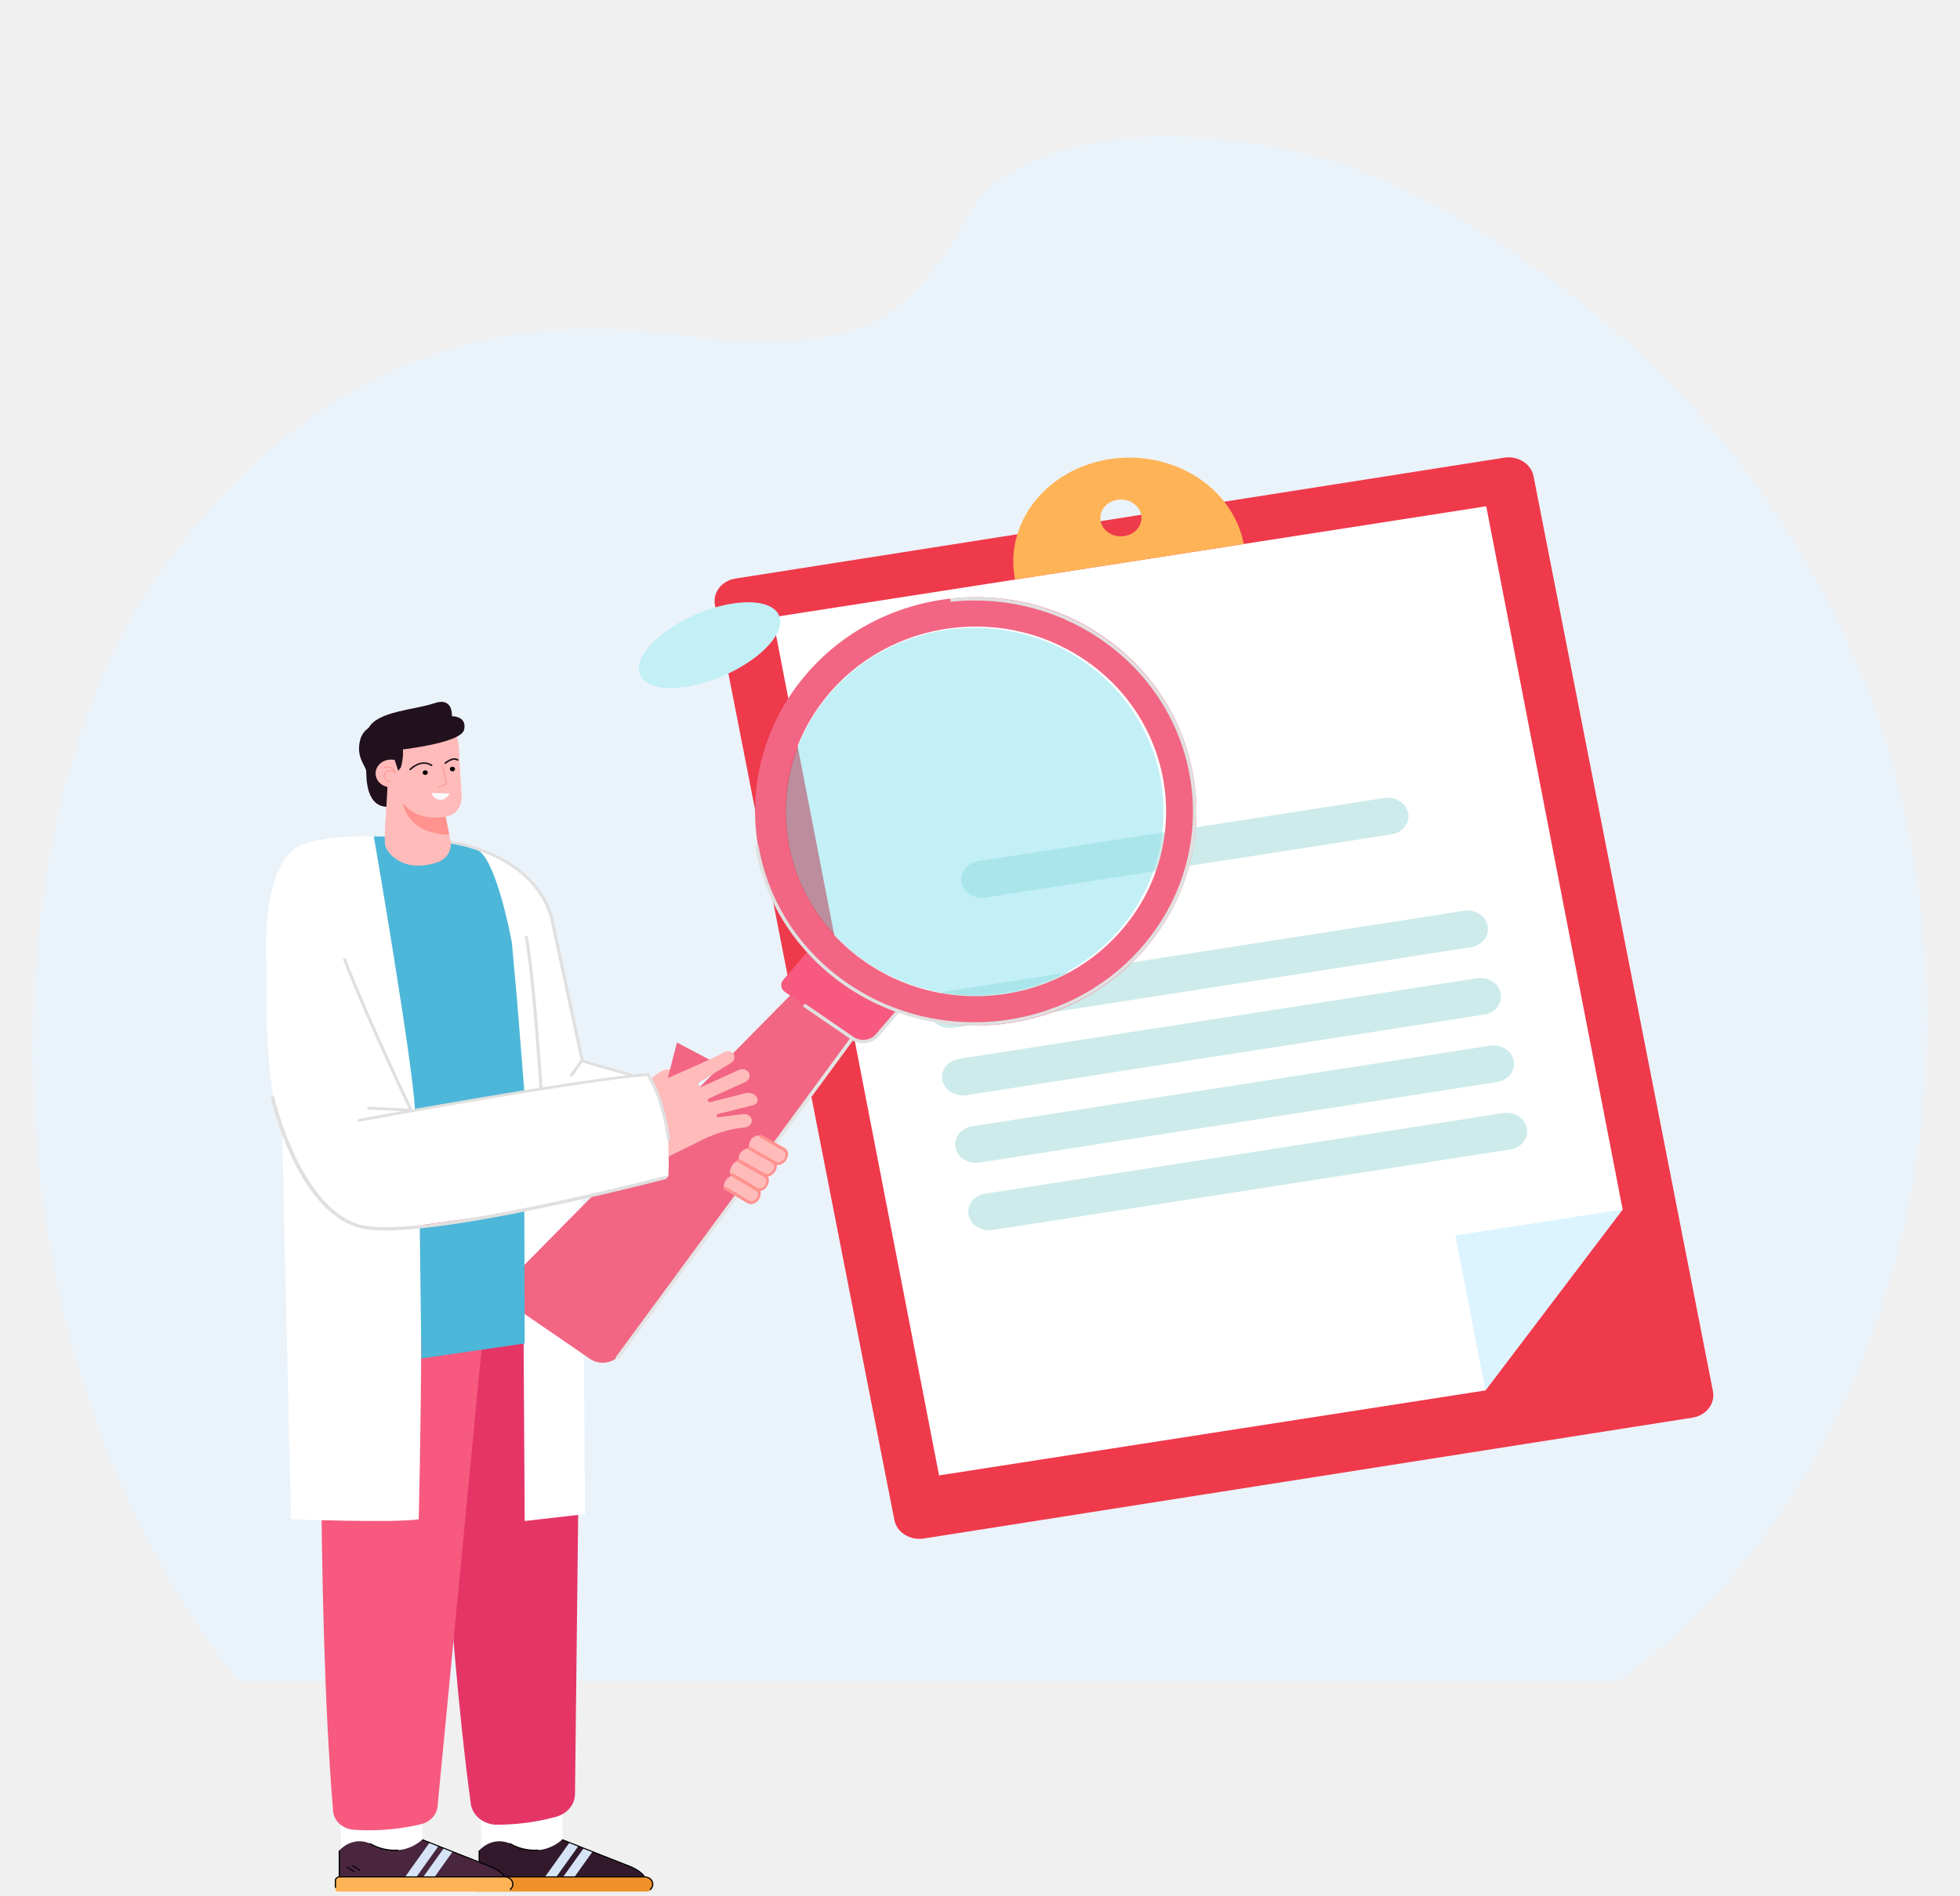
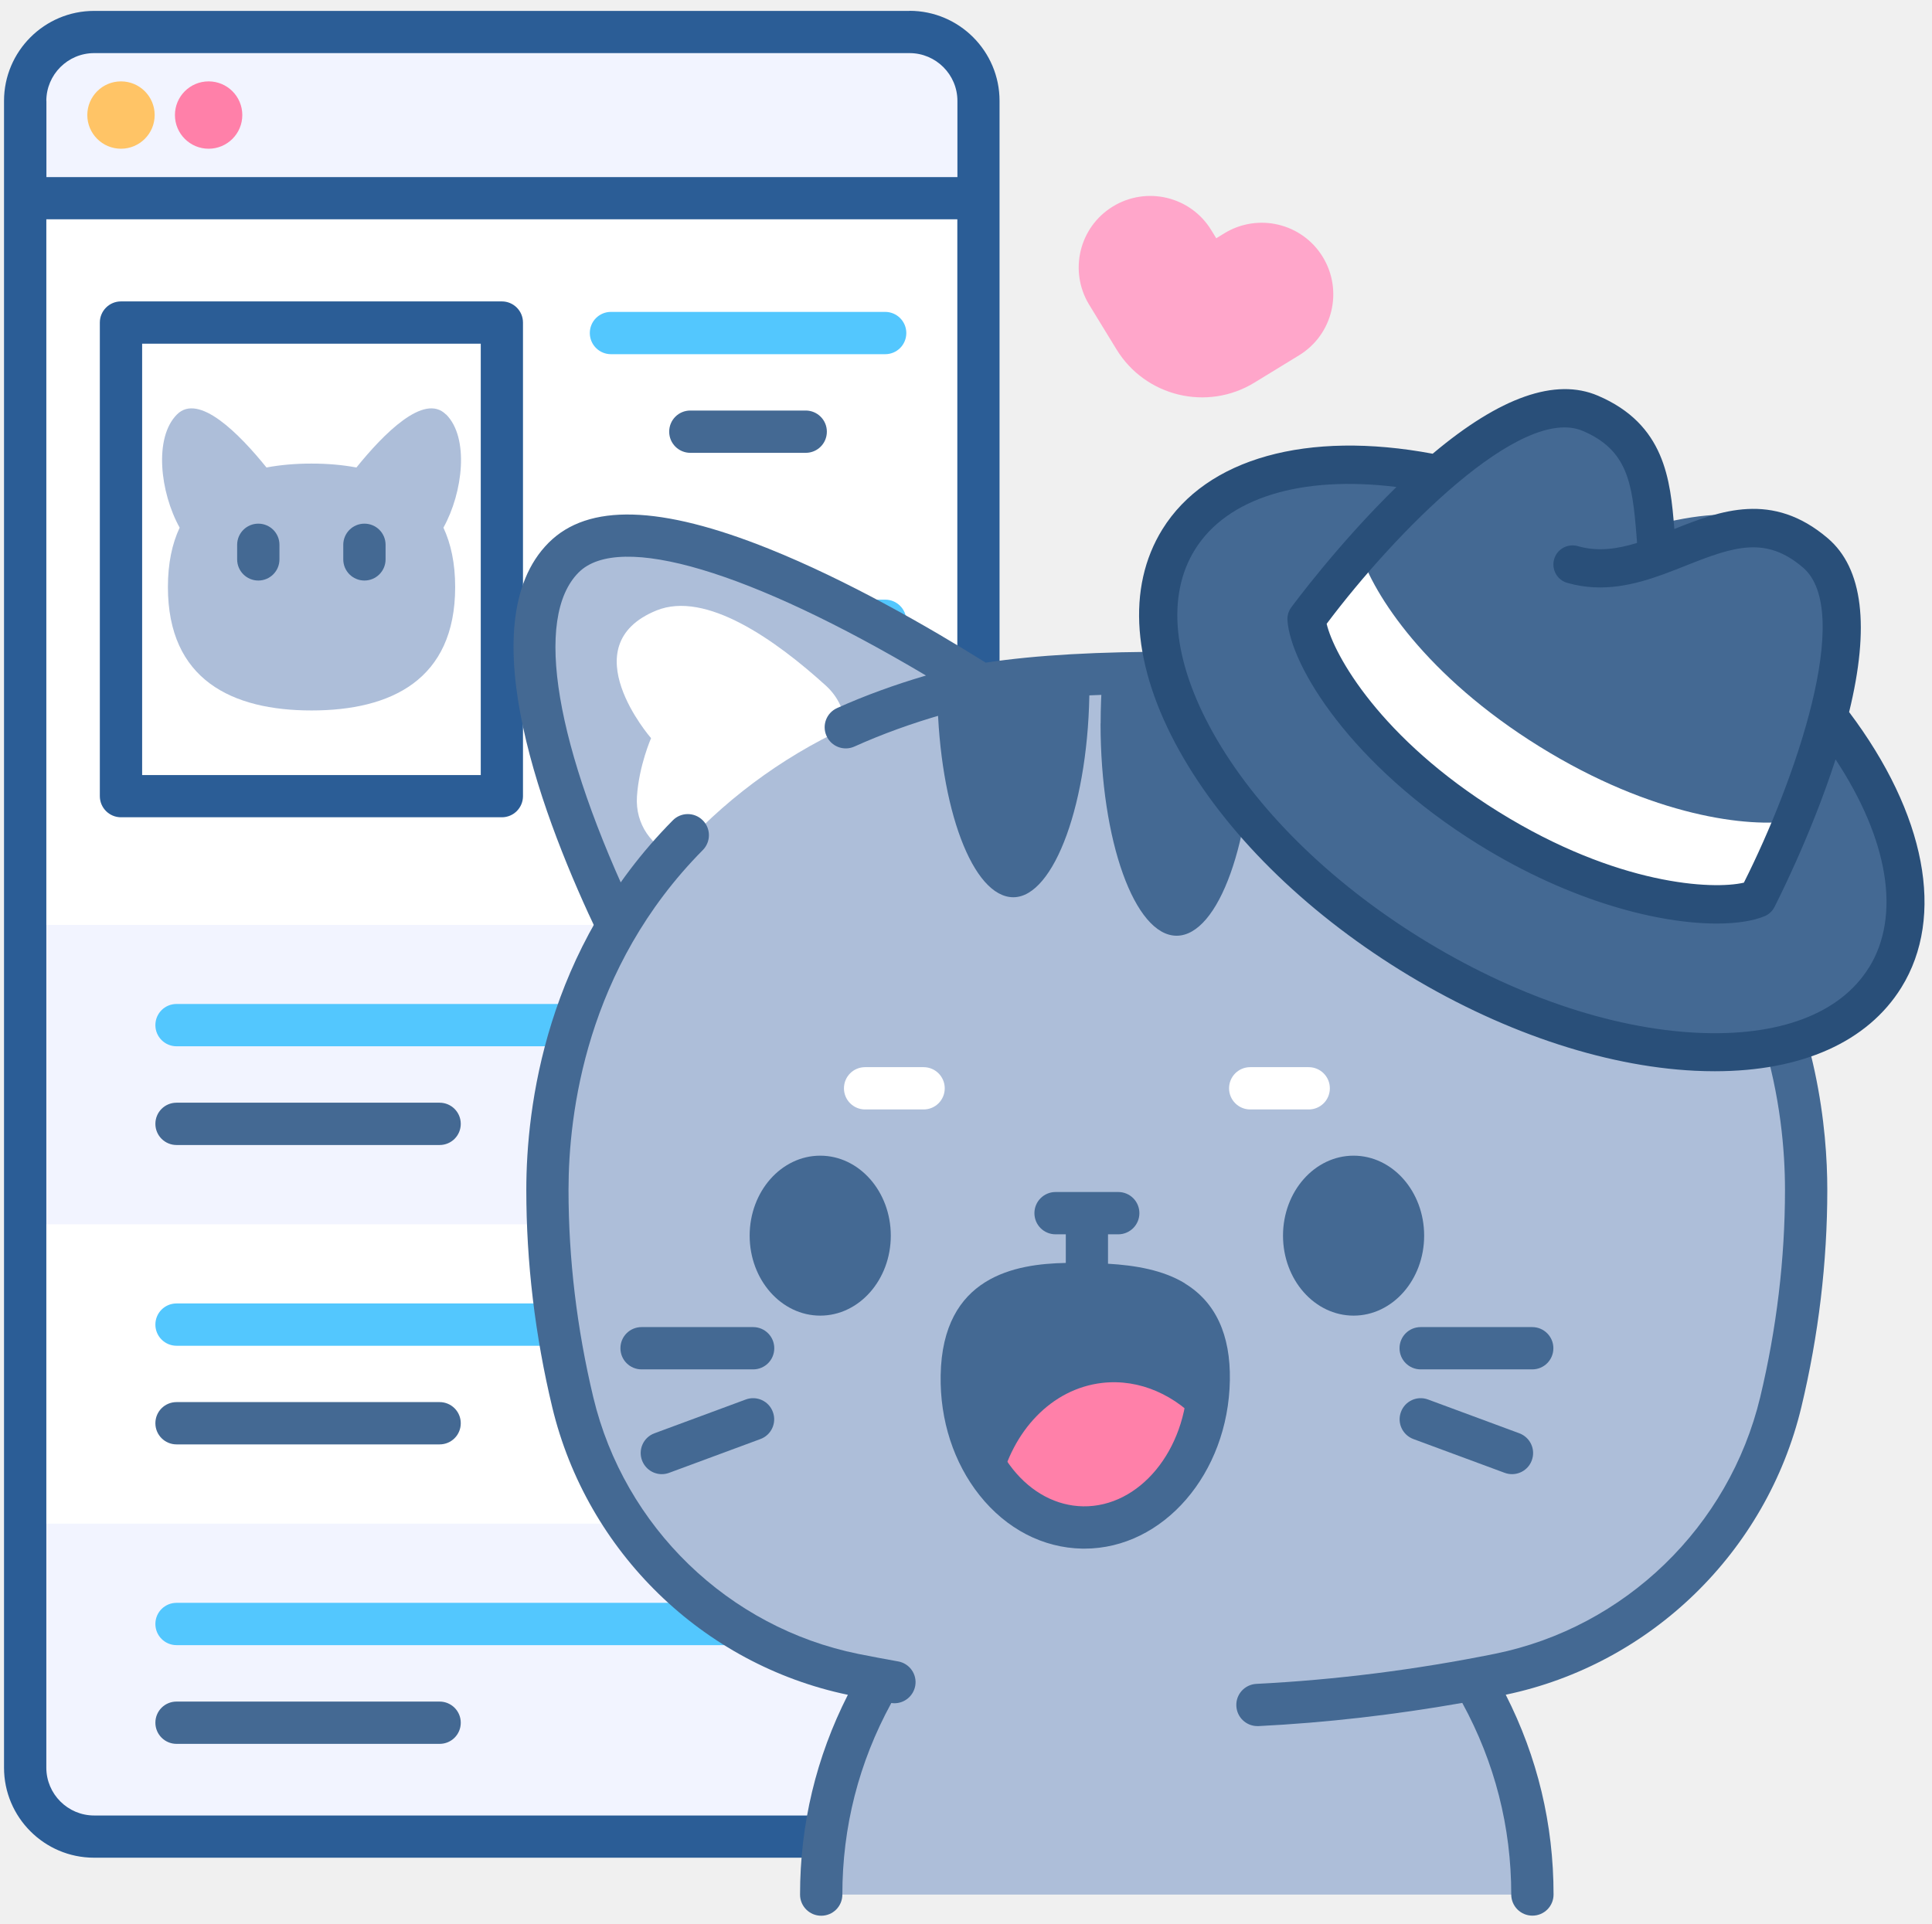
- <svg xmlns="http://www.w3.org/2000/svg" width="302" height="292" viewBox="0 0 302 292" fill="none">
-   <path d="M249.345 259C277.638 239.044 298.612 198.83 296.903 151.626C293.956 70.253 227.772 30.955 203.86 24.384C179.946 17.813 155.854 20.813 148.987 33.367C139.375 50.936 131.666 53.212 111.449 52.302C100.519 51.811 58.649 39.613 24.095 88.944C-1.879 126.025 -4.691 207.06 36.688 258.999H249.347L249.345 259Z" fill="#EBF3FA" />
-   <path d="M113.323 89.131L231.772 70.51C233.894 70.175 235.918 71.455 236.293 73.367L263.936 214.335C264.311 216.247 262.894 218.067 260.773 218.401L142.325 237.022C140.202 237.355 138.178 236.077 137.803 234.164L110.16 93.197C109.785 91.284 111.202 89.465 113.323 89.131Z" fill="#EF3A4C" />
-   <path d="M144.692 227.298L119.043 95.098L229.001 77.995L250.018 186.32L228.871 214.205L144.692 227.298Z" fill="white" />
-   <path d="M214.389 128.543L151.839 138.271C150.112 138.54 148.467 137.504 148.167 135.956C147.867 134.409 149.024 132.936 150.753 132.668L213.302 122.94C215.03 122.671 216.674 123.707 216.974 125.255C217.274 126.802 216.118 128.274 214.389 128.543Z" fill="#CDEBEA" />
-   <path d="M226.632 145.925L146.86 158.334C145.133 158.602 143.488 157.566 143.188 156.018C142.888 154.472 144.045 152.999 145.774 152.73L225.546 140.322C227.274 140.054 228.918 141.089 229.218 142.637C229.518 144.184 228.361 145.657 226.632 145.925Z" fill="#CDEBEA" />
-   <path d="M228.647 156.313L148.875 168.721C147.148 168.989 145.503 167.954 145.203 166.405C144.903 164.859 146.06 163.386 147.789 163.117L227.561 150.709C229.288 150.441 230.933 151.477 231.233 153.025C231.533 154.571 230.376 156.044 228.647 156.313Z" fill="#CDEBEA" />
-   <path d="M230.662 166.7L150.89 179.108C149.163 179.377 147.518 178.341 147.218 176.793C146.918 175.246 148.075 173.773 149.804 173.505L229.576 161.097C231.304 160.828 232.948 161.864 233.248 163.412C233.548 164.959 232.391 166.432 230.662 166.7Z" fill="#CDEBEA" />
-   <path d="M232.678 177.089L152.906 189.497C151.178 189.765 149.533 188.73 149.233 187.182C148.933 185.635 150.09 184.162 151.819 183.894L231.591 171.485C233.319 171.217 234.964 172.253 235.264 173.801C235.564 175.348 234.407 176.82 232.678 177.089Z" fill="#CDEBEA" />
-   <path d="M170.955 70.739C161.225 72.252 154.707 80.542 156.398 89.254C156.399 89.265 156.402 89.276 156.404 89.287L191.641 83.805C191.639 83.795 191.637 83.784 191.634 83.773C189.944 75.061 180.685 69.225 170.955 70.739ZM173.253 82.586C171.532 82.855 169.893 81.822 169.593 80.279C169.293 78.738 170.447 77.271 172.17 77.002C173.891 76.734 175.53 77.767 175.83 79.309C176.13 80.85 174.976 82.318 173.253 82.586Z" fill="#FFB357" />
-   <path d="M250.019 186.32L228.871 214.205L224.238 190.33L250.019 186.32Z" fill="#DCF4FF" />
-   <path d="M86.566 276.01L74.058 277.408L74.239 288.012L86.795 287.857L86.566 276.01Z" fill="white" />
-   <path d="M64.947 276.01L52.438 277.408L52.618 288.012L65.176 287.857L64.947 276.01Z" fill="white" />
-   <path d="M76.617 281.115C78.918 281.11 82.117 280.865 85.664 279.895C87.378 279.426 88.568 278.03 88.597 276.426L89.563 191.319C89.566 191.112 89.321 190.562 89.286 190.358L88.905 189.366C88.507 187.046 86.933 186.395 84.484 187.237L69.147 192.512C67.509 193.075 66.452 194.503 66.512 196.071C66.928 207.022 68.737 249.855 72.539 277.879C72.79 279.726 74.539 281.121 76.617 281.115Z" fill="#E53567" />
-   <path d="M54.535 281.893C56.967 282.059 60.668 282.035 64.842 281.043C66.257 280.706 67.289 279.612 67.414 278.305L74.695 202.769L79.178 181.797L49.648 193.863C49.648 193.863 48.605 246.534 51.327 279.023C51.455 280.56 52.819 281.776 54.537 281.893H54.535Z" fill="#F7597F" />
-   <path d="M96.011 287.148L86.613 283.416C82.829 286.716 78.535 283.988 78.535 283.988C75.697 282.842 73.833 285.089 73.833 285.089V289.77H99.461C99.461 288.178 96.011 287.149 96.011 287.149V287.148Z" fill="#33192C" />
-   <path d="M73.927 285.089H73.739V289.064H73.927V285.089Z" fill="black" />
-   <path d="M82.937 284.938C82.916 284.941 80.697 285.219 78.587 283.92L78.48 284.058C79.992 284.99 81.559 285.132 82.38 285.132C82.74 285.132 82.957 285.105 82.963 285.104L82.936 284.936L82.937 284.938Z" fill="black" />
-   <path d="M75.024 287.533L74.919 287.673L76.12 288.396L76.225 288.256L75.024 287.533Z" fill="black" />
-   <path d="M99.611 291.407C100.144 291.407 100.575 291.021 100.575 290.544V290.014C100.575 289.537 100.144 289.152 99.611 289.152H73.622C73.408 289.152 73.235 289.307 73.235 289.498V291.06C73.235 291.252 73.408 291.407 73.622 291.407H99.611Z" fill="#EF9029" />
-   <path d="M99.228 289.188L99.398 289.115C99.377 289.075 98.861 288.129 96.938 287.394C95.048 286.672 86.734 283.371 86.65 283.338L86.573 283.492C86.657 283.525 94.972 286.828 96.865 287.55C98.716 288.257 99.224 289.178 99.228 289.188Z" fill="black" />
-   <path d="M89.881 284.803C88.822 286.284 87.507 288.126 86.793 289.123H88.541C89.3 288.063 90.368 286.567 91.243 285.343C90.776 285.158 90.319 284.977 89.881 284.803Z" fill="#D7E4F7" />
-   <path d="M87.698 283.939C86.608 285.462 84.87 287.896 83.99 289.124H85.738C86.697 287.782 88.137 285.768 89.058 284.479C88.544 284.275 88.08 284.091 87.696 283.939H87.698Z" fill="#D7E4F7" />
-   <path d="M100.189 291.204C100.494 290.973 100.668 290.637 100.668 290.279C100.668 289.611 100.061 289.067 99.314 289.067H73.867C73.466 289.067 73.142 289.359 73.142 289.716V290.841H73.33V289.716C73.33 289.45 73.572 289.235 73.867 289.235H99.314C99.957 289.235 100.48 289.704 100.48 290.279C100.48 290.586 100.33 290.877 100.068 291.075L100.191 291.204H100.189Z" fill="black" />
-   <path d="M74.457 287.148L65.059 283.416C61.276 286.716 56.982 283.988 56.982 283.988C54.144 282.842 52.28 285.089 52.28 285.089V289.77H77.908C77.908 288.178 74.457 287.149 74.457 287.149V287.148Z" fill="#49263E" />
-   <path d="M52.374 285.089H52.185V289.064H52.374V285.089Z" fill="black" />
-   <path d="M61.385 284.938C61.363 284.941 59.144 285.219 57.034 283.92L56.927 284.058C58.439 284.99 60.006 285.132 60.828 285.132C61.187 285.132 61.404 285.105 61.41 285.104L61.383 284.936L61.385 284.938Z" fill="black" />
-   <path d="M53.463 287.553L53.358 287.692L54.559 288.416L54.664 288.276L53.463 287.553Z" fill="black" />
-   <path d="M54.328 287.341L54.222 287.481L55.422 288.206L55.528 288.066L54.328 287.341Z" fill="black" />
-   <path d="M78.058 291.407C78.59 291.407 79.022 291.021 79.022 290.544V290.014C79.022 289.537 78.59 289.152 78.058 289.152H52.069C51.855 289.152 51.682 289.307 51.682 289.498V291.06C51.682 291.252 51.855 291.407 52.069 291.407H78.058Z" fill="#FFB357" />
-   <path d="M77.675 289.188L77.845 289.115C77.824 289.075 77.308 288.129 75.385 287.394C73.495 286.672 65.18 283.371 65.096 283.338L65.02 283.492C65.104 283.525 73.418 286.828 75.311 287.55C77.163 288.257 77.671 289.178 77.675 289.188Z" fill="black" />
-   <path d="M68.328 284.803C67.269 286.284 65.953 288.126 65.24 289.123H66.988C67.746 288.063 68.815 286.567 69.69 285.343C69.223 285.158 68.766 284.977 68.328 284.803Z" fill="#D7E4F7" />
-   <path d="M66.145 283.939C65.055 285.462 63.317 287.896 62.439 289.124H64.186C65.146 287.782 66.586 285.768 67.507 284.479C66.993 284.275 66.529 284.091 66.145 283.939Z" fill="#D7E4F7" />
-   <path d="M78.636 291.204C78.941 290.973 79.115 290.637 79.115 290.279C79.115 289.611 78.508 289.067 77.761 289.067H52.314C51.913 289.067 51.589 289.359 51.589 289.716V290.841H51.777V289.716C51.777 289.45 52.019 289.235 52.314 289.235H77.761C78.404 289.235 78.927 289.704 78.927 290.279C78.927 290.586 78.777 290.877 78.516 291.075L78.638 291.204H78.636Z" fill="black" />
-   <path d="M89.645 165.824L80.447 168.444L80.847 234.323L90.144 233.261L89.645 165.824Z" fill="white" />
-   <path d="M64.518 234.053C64.518 234.053 65.895 179.576 63.577 165.312C61.259 151.049 43.462 173.825 43.462 173.825L44.847 234.053C44.847 234.053 60.921 234.659 64.517 234.053H64.518Z" fill="white" />
-   <path d="M98.929 166.118C98.929 166.118 87.73 162.684 87.225 162.676L92.071 175.143L103.386 177.731L98.929 166.118Z" fill="white" />
-   <path d="M68.521 129.555C68.521 129.555 55.552 129.58 50.619 130.039C42.954 130.751 41.282 141.877 41.282 141.877C40.902 151.8 40.627 166.797 43.464 173.826C43.979 175.103 47.711 182.744 48.38 183.569C54.959 191.679 62.367 189.088 62.367 189.088L81.27 186.491L102.446 181.17C102.446 181.17 101.167 174.625 98.816 170.282L91.059 169.669L85.121 142.012C85.121 142.012 83.901 132.466 69.682 129.767C70.221 130.011 68.519 129.555 68.519 129.555H68.521Z" fill="white" />
-   <path d="M97.167 165.813C97.167 165.813 97.17 165.813 97.172 165.813C97.3 165.848 97.437 165.787 97.477 165.676C97.516 165.564 97.443 165.443 97.313 165.406L89.965 163.317C89.831 163.284 89.696 163.34 89.656 163.453C89.616 163.565 89.69 163.686 89.82 163.723L97.167 165.812V165.813Z" fill="#E0E0E0" />
-   <path d="M90.902 209.342C92.386 210.36 94.523 210.04 95.555 208.644L132.239 158.991L127.606 155.811L127.301 155.601L122.668 152.422L78.653 197.045C77.415 198.3 77.625 200.232 79.109 201.25L90.9 209.341L90.902 209.342Z" fill="#F26683" />
-   <path d="M131.344 159.957C131.991 160.4 134.058 160.502 134.554 159.922L138.641 155.447L124.91 146.024L120.676 150.969C120.18 151.549 120.303 152.379 120.95 152.824L131.344 159.957Z" fill="#F7597F" />
-   <path d="M135.396 159.661L138.869 155.603L138.413 155.289L134.94 159.347C134.121 160.303 132.588 160.484 131.52 159.753L124.045 154.623L123.695 155.032L131.169 160.161C132.488 161.066 134.384 160.842 135.396 159.661Z" fill="#E0E0E0" />
-   <g opacity="0.5">
-     <path d="M170.758 145.051C182.127 133.996 182.127 116.072 170.758 105.017C159.388 93.962 140.955 93.962 129.586 105.017C118.217 116.072 118.217 133.996 129.586 145.051C140.955 156.106 159.388 156.106 170.758 145.051Z" fill="#88DFED" />
+ <svg xmlns="http://www.w3.org/2000/svg" width="240" height="239" viewBox="0 0 240 239" fill="none">
+   <g clip-path="url(#clip0_1215_7289)">
+     <path d="M3.128 12.539V24.629H121.539V12.539C121.539 7.814 117.708 3.983 112.983 3.983H11.684C6.959 3.983 3.128 7.814 3.128 12.539Z" fill="#F2F4FF" />
+     <path d="M3.128 24.618H121.539V228.176H11.684C6.959 228.176 3.128 224.345 3.128 219.619V24.618Z" fill="white" />
+     <path d="M121.539 114.909H3.128V152.105H121.539V114.909Z" fill="#F2F4FF" />
+     <path d="M3.128 189.301H121.539V228.176H11.684C6.959 228.176 3.128 224.345 3.128 219.619V189.301Z" fill="#F2F4FF" />
+     <path d="M112.983 1.355H11.684C5.524 1.355 0.5 6.368 0.5 12.539V219.619C0.5 225.78 5.512 230.803 11.684 230.803H121.539C122.986 230.803 124.167 229.633 124.167 228.176V12.528C124.167 6.368 119.155 1.344 112.983 1.344V1.355ZM5.755 12.539C5.755 9.271 8.416 6.599 11.695 6.599H112.994C116.262 6.599 118.934 9.26 118.934 12.539V22.001H5.766V12.539H5.755ZM118.923 225.559H11.695C8.427 225.559 5.755 222.898 5.755 219.619V27.245H118.923V225.559Z" fill="#2B5D96" />
+     <path d="M62.339 40.097H15.03V98.922H62.339V40.097Z" fill="white" />
+     <path d="M55.395 51.491C52.69 48.786 47.655 53.898 44.276 58.082C42.521 57.751 40.644 57.596 38.69 57.596C36.736 57.596 34.859 57.751 33.103 58.082C29.725 53.898 24.69 48.786 21.985 51.491C19.093 54.384 19.888 61.174 22.317 65.557C21.378 67.555 20.859 69.995 20.859 72.932C20.859 84.481 28.853 88.268 38.701 88.268C48.549 88.268 56.543 84.481 56.543 72.932C56.543 69.984 56.013 67.555 55.085 65.557C57.514 61.174 58.309 54.384 55.417 51.491H55.395Z" fill="#ADBED9" />
+     <path d="M62.339 101.539H15.03C13.583 101.539 12.402 100.368 12.402 98.911V40.075C12.402 38.629 13.572 37.447 15.03 37.447H62.339C63.785 37.447 64.967 38.618 64.967 40.075V98.911C64.967 100.357 63.796 101.539 62.339 101.539ZM17.657 96.294H59.722V42.703H17.657V96.294Z" fill="#2B5D96" />
+     <path d="M109.958 44.005H75.897C74.451 44.005 73.269 42.835 73.269 41.378C73.269 39.92 74.44 38.75 75.897 38.75H109.958C111.404 38.75 112.585 39.92 112.585 41.378C112.585 42.835 111.415 44.005 109.958 44.005Z" fill="#53C7FE" />
+     <path d="M100.087 56.261H85.756C84.31 56.261 83.129 55.09 83.129 53.633C83.129 52.175 84.299 51.005 85.756 51.005H100.087C101.534 51.005 102.715 52.175 102.715 53.633C102.715 55.09 101.545 56.261 100.087 56.261Z" fill="#446993" />
+     <path d="M109.958 79.755H75.897C74.451 79.755 73.269 78.585 73.269 77.127C73.269 75.67 74.44 74.5 75.897 74.5H109.958C111.404 74.5 112.585 75.67 112.585 77.127C112.585 78.585 111.415 79.755 109.958 79.755Z" fill="#53C7FE" />
+     <path d="M90.228 92.022H75.897C74.451 92.022 73.269 90.851 73.269 89.394C73.269 87.936 74.44 86.766 75.897 86.766H90.228C91.674 86.766 92.856 87.936 92.856 89.394C92.856 90.851 91.685 92.022 90.228 92.022Z" fill="#446993" />
+     <path d="M99.601 129.991H21.93C20.484 129.991 19.302 128.82 19.302 127.363C19.302 125.905 20.473 124.735 21.93 124.735H99.601C101.048 124.735 102.229 125.905 102.229 127.363C102.229 128.82 101.059 129.991 99.601 129.991Z" fill="#53C7FE" />
+     <path d="M54.611 142.257H21.93C20.484 142.257 19.302 141.087 19.302 139.629C19.302 138.172 20.473 137.001 21.93 137.001H54.611C56.057 137.001 57.238 138.172 57.238 139.629C57.238 141.087 56.068 142.257 54.611 142.257Z" fill="#446993" />
+     <path d="M99.601 167.198H21.93C20.484 167.198 19.302 166.027 19.302 164.57C19.302 163.113 20.473 161.942 21.93 161.942H99.601C101.048 161.942 102.229 163.113 102.229 164.57C102.229 166.027 101.059 167.198 99.601 167.198Z" fill="#53C7FE" />
+     <path d="M54.611 179.453H21.93C20.484 179.453 19.302 178.283 19.302 176.825C19.302 175.368 20.473 174.198 21.93 174.198H54.611C56.057 174.198 57.238 175.368 57.238 176.825C57.238 178.283 56.068 179.453 54.611 179.453Z" fill="#446993" />
+     <path d="M99.601 204.394H21.93C20.484 204.394 19.302 203.224 19.302 201.766C19.302 200.309 20.473 199.139 21.93 199.139H99.601C101.048 199.139 102.229 200.309 102.229 201.766C102.229 203.224 101.059 204.394 99.601 204.394Z" fill="#53C7FE" />
+     <path d="M54.611 216.66H21.93C20.484 216.66 19.302 215.49 19.302 214.032C19.302 212.575 20.473 211.405 21.93 211.405H54.611C56.057 211.405 57.238 212.575 57.238 214.032C57.238 215.49 56.068 216.66 54.611 216.66Z" fill="#446993" />
+     <path d="M19.214 14.295C19.214 11.976 17.337 10.11 15.03 10.11C12.722 10.11 10.845 11.987 10.845 14.295C10.845 16.602 12.722 18.479 15.03 18.479C17.337 18.479 19.214 16.602 19.214 14.295Z" fill="#FFC466" />
+     <path d="M25.916 18.479C28.227 18.479 30.1 16.606 30.1 14.295C30.1 11.984 28.227 10.11 25.916 10.11C23.605 10.11 21.731 11.984 21.731 14.295C21.731 16.606 23.605 18.479 25.916 18.479Z" fill="#FF80A9" />
+     <path d="M32.087 72.126C30.641 72.126 29.46 70.956 29.46 69.498V67.688C29.46 66.241 30.63 65.06 32.087 65.06C33.545 65.06 34.715 66.23 34.715 67.688V69.498C34.715 70.945 33.545 72.126 32.087 72.126Z" fill="#446993" />
+     <path d="M45.27 72.126C43.824 72.126 42.642 70.956 42.642 69.498V67.688C42.642 66.241 43.813 65.06 45.27 65.06C46.727 65.06 47.898 66.23 47.898 67.688V69.498C47.898 70.945 46.727 72.126 45.27 72.126Z" fill="#446993" />
+     <path d="M222.335 69.288C213.06 60.014 183.493 76.884 170.454 85.077C164.006 84.006 155.693 83.564 146.165 83.608C136.648 83.564 128.323 84.006 121.886 85.077C108.858 76.895 79.291 60.003 70.006 69.288C60.787 78.507 71.32 103.813 76.707 115.074C70.326 125.861 67.985 137.675 67.985 147.854C67.985 156.654 69.034 165.442 71.143 174.23C75.261 191.388 88.819 204.559 106.109 208.059C107.18 208.28 108.262 208.479 109.333 208.677C105.402 215.324 101.991 224.289 101.991 235.385H190.328C190.328 224.289 186.916 215.324 182.985 208.677C184.056 208.479 185.138 208.269 186.209 208.059C203.499 204.559 217.057 191.388 221.175 174.23C223.284 165.442 224.333 156.654 224.333 147.854C224.333 137.675 222.003 125.861 215.611 115.063C221.01 103.791 231.531 78.496 222.323 69.288H222.335Z" fill="#ADBED9" />
+     <path d="M136.714 89.89C136.714 104.453 140.953 116.256 146.164 116.256C151.376 116.256 155.626 104.453 155.626 89.89C155.626 87.892 155.549 85.949 155.395 84.094C149.245 83.818 143.106 83.818 136.957 84.094C136.802 85.96 136.725 87.903 136.725 89.879L136.714 89.89Z" fill="#446993" />
+     <path d="M157.018 85.099C157.018 99.65 161.246 111.464 166.468 111.464C171.691 111.464 175.61 100.478 175.908 86.644C172.662 85.794 169.306 85.198 165.872 84.845C162.924 84.558 159.988 84.326 157.04 84.16C157.029 84.469 157.029 84.778 157.029 85.088L157.018 85.099Z" fill="#446993" />
+     <path d="M116.443 86.534C116.708 100.423 120.837 111.475 125.883 111.475C130.928 111.475 135.334 99.662 135.334 85.11C135.334 84.801 135.334 84.492 135.323 84.182C131.944 84.359 128.555 84.635 125.176 84.999C122.195 85.308 119.291 85.838 116.454 86.534H116.443Z" fill="#446993" />
+     <path d="M80.881 91.701C80.881 91.701 79.379 95.113 79.125 98.944C78.893 102.477 81.024 105.182 83.806 106.308C89.658 99.65 96.89 94.207 105.049 90.42C104.972 88.499 104.166 86.622 102.609 85.198C96.338 79.501 87.671 73.351 81.543 75.847C70.856 80.208 80.87 91.701 80.87 91.701H80.881Z" fill="white" />
+     <path d="M211.47 91.701C211.47 91.701 212.972 95.113 213.226 98.944C213.458 102.477 211.327 105.182 208.545 106.308C202.693 99.65 195.461 94.207 187.302 90.42C187.38 88.499 188.186 86.622 189.742 85.198C196.013 79.501 204.68 73.351 210.808 75.847C221.495 80.208 211.481 91.701 211.481 91.701H211.47Z" fill="white" />
+     <path d="M111.552 206.414C109.918 206.127 108.273 205.807 106.639 205.487C90.486 202.219 77.558 189.71 73.704 173.612C71.662 165.078 70.624 156.411 70.624 147.843C70.624 138.359 72.788 120.274 87.306 105.612C88.322 104.586 88.322 102.918 87.284 101.903C86.258 100.887 84.591 100.887 83.575 101.925C67.742 117.923 65.38 137.564 65.38 147.843C65.38 156.819 66.462 165.906 68.603 174.838C72.921 192.812 87.318 206.801 105.325 210.565C101.383 218.327 99.385 226.652 99.385 235.385C99.385 236.831 100.555 238.013 102.013 238.013C103.47 238.013 104.64 236.842 104.64 235.385C104.64 226.983 106.683 218.978 110.724 211.581C110.856 211.603 110.978 211.614 111.11 211.614C112.358 211.614 113.462 210.72 113.694 209.45C113.948 208.026 112.998 206.668 111.563 206.414H111.552Z" fill="#446993" />
+     <path d="M224.189 67.434C219.287 62.532 210.333 62.774 196.83 68.195C187.07 72.115 176.946 77.944 169.902 82.338C163.719 81.4 155.781 80.947 146.187 80.981C136.57 80.936 128.632 81.389 122.449 82.328C115.416 77.933 105.292 72.104 95.521 68.184C82.018 62.763 73.064 62.52 68.162 67.422C58.082 77.503 67.709 102.311 74.356 116.189L79.092 113.926C68.957 92.739 66.263 76.741 71.883 71.121C76.928 66.064 93.235 70.978 115.03 83.928C111.154 85.066 107.445 86.413 103.989 87.969C102.664 88.566 102.079 90.111 102.675 91.436C103.271 92.761 104.828 93.346 106.142 92.75C109.576 91.204 113.285 89.857 117.161 88.753C123.343 86.998 133.092 86.136 146.187 86.203C159.248 86.148 169.019 87.009 175.191 88.753C179.066 89.857 182.776 91.204 186.22 92.75C186.574 92.904 186.938 92.982 187.291 92.982C188.296 92.982 189.245 92.408 189.687 91.436C190.283 90.111 189.687 88.566 188.373 87.969C184.917 86.413 181.208 85.066 177.344 83.928C199.149 70.978 215.445 66.064 220.491 71.11C225.724 76.343 223.748 90.575 215.257 109.609C213.403 106.981 211.261 104.398 208.788 101.903C207.772 100.876 206.105 100.865 205.078 101.881C204.051 102.896 204.04 104.564 205.056 105.59C219.563 120.252 221.738 138.348 221.738 147.821C221.738 156.389 220.7 165.056 218.658 173.59C214.794 189.676 201.865 202.186 185.723 205.465C175.886 207.452 165.905 208.711 156.068 209.207C154.622 209.285 153.507 210.51 153.584 211.957C153.65 213.359 154.809 214.452 156.201 214.452C156.245 214.452 156.289 214.452 156.333 214.452C164.735 214.032 173.225 213.05 181.649 211.57C185.69 218.979 187.733 226.972 187.733 235.374C187.733 236.82 188.903 238.002 190.361 238.002C191.818 238.002 192.988 236.831 192.988 235.374C192.988 226.641 190.99 218.305 187.048 210.554C205.056 206.79 219.453 192.801 223.77 174.827C225.912 165.895 226.994 156.808 226.994 147.832C226.994 140.225 225.691 127.495 218.614 114.92C225.216 100.843 234.016 77.216 224.211 67.412L224.189 67.434Z" fill="#446993" />
+     <path d="M93.556 170.134H79.7C78.253 170.134 77.072 168.964 77.072 167.507C77.072 166.049 78.242 164.879 79.7 164.879H93.556C95.002 164.879 96.183 166.049 96.183 167.507C96.183 168.964 95.013 170.134 93.556 170.134Z" fill="#446993" />
+     <path d="M82.217 183.151C81.146 183.151 80.152 182.5 79.755 181.44C79.247 180.082 79.942 178.569 81.3 178.073L92.639 173.877C93.997 173.369 95.51 174.065 96.007 175.423C96.514 176.781 95.819 178.293 94.461 178.79L83.122 182.986C82.824 183.096 82.515 183.151 82.217 183.151Z" fill="#446993" />
+     <path d="M190.339 170.134H176.482C175.036 170.134 173.855 168.964 173.855 167.507C173.855 166.049 175.025 164.879 176.482 164.879H190.339C191.785 164.879 192.966 166.049 192.966 167.507C192.966 168.964 191.796 170.134 190.339 170.134Z" fill="#446993" />
+     <path d="M187.821 183.151C187.523 183.151 187.214 183.096 186.916 182.986L175.577 178.79C174.219 178.282 173.524 176.781 174.031 175.423C174.528 174.065 176.041 173.369 177.399 173.877L188.738 178.073C190.096 178.581 190.791 180.082 190.283 181.44C189.897 182.5 188.892 183.151 187.821 183.151Z" fill="#446993" />
+     <path d="M114.732 137.84H107.467C106.02 137.84 104.839 136.67 104.839 135.213C104.839 133.755 106.009 132.585 107.467 132.585H114.732C116.178 132.585 117.359 133.755 117.359 135.213C117.359 136.67 116.189 137.84 114.732 137.84Z" fill="white" />
+     <path d="M162.571 137.84H155.306C153.86 137.84 152.679 136.67 152.679 135.213C152.679 133.755 153.849 132.585 155.306 132.585H162.571C164.018 132.585 165.199 133.755 165.199 135.213C165.199 136.67 164.029 137.84 162.571 137.84Z" fill="white" />
+     <path d="M150.161 171.437C150.15 172 150.128 172.541 150.073 173.093C149.952 174.462 149.709 175.787 149.344 177.068C147.247 184.554 141.362 189.886 134.495 189.776C130.476 189.699 126.866 187.777 124.194 184.675C124.006 184.465 123.84 184.255 123.664 184.024C121.003 180.623 119.391 175.997 119.479 170.907C119.645 160.65 126.556 159.381 135.014 159.535C143.493 159.679 150.338 161.18 150.161 171.448V171.437Z" fill="#446993" />
+     <path d="M149.344 177.057C147.247 184.543 141.362 189.875 134.495 189.765C130.476 189.688 126.865 187.767 124.194 184.664C125.739 177.797 130.619 172.541 136.924 171.813C141.605 171.283 146.087 173.347 149.344 177.057Z" fill="#FF80A9" />
+     <path d="M147.202 159.447C144.453 157.769 140.987 157.206 137.641 157.007V153.353H138.911C140.357 153.353 141.539 152.182 141.539 150.725C141.539 149.267 140.368 148.097 138.911 148.097H131.127C129.681 148.097 128.499 149.267 128.499 150.725C128.499 152.182 129.67 153.353 131.127 153.353H132.397V156.908C126.17 157.029 117.061 158.542 116.851 170.874C116.752 176.45 118.474 181.738 121.687 185.779C125.022 189.964 129.559 192.315 134.45 192.404C134.539 192.404 134.627 192.404 134.715 192.404C144.508 192.404 152.579 183.085 152.778 171.492C152.877 165.829 151 161.777 147.191 159.458L147.202 159.447ZM134.55 187.148C131.249 187.093 128.135 185.448 125.794 182.5C123.332 179.409 122.019 175.313 122.096 170.951C122.217 164.04 125.22 161.975 134.969 162.152C138.315 162.207 142.069 162.461 144.464 163.93C145.822 164.758 147.622 166.436 147.534 171.393C147.379 180.204 141.539 187.259 134.539 187.148H134.55Z" fill="#446993" />
+     <path d="M176.913 153.518C176.913 148.031 172.983 143.582 168.147 143.582C163.311 143.582 159.38 148.031 159.38 153.518C159.38 159.005 163.311 163.455 168.147 163.455C172.983 163.455 176.913 159.005 176.913 153.518Z" fill="#446993" />
+     <path d="M110.658 153.518C110.658 148.031 106.727 143.582 101.891 143.582C97.055 143.582 93.125 148.031 93.125 153.518C93.125 159.005 97.055 163.455 101.891 163.455C106.727 163.455 110.658 159.005 110.658 153.518Z" fill="#446993" />
+     <path d="M227.112 89.012C229.292 80.722 229.912 72.442 225.502 68.692C218.652 62.852 212.452 66.702 205.902 69.092C205.142 62.172 205.842 54.892 197.562 51.352C192.242 49.072 185.102 53.302 178.642 58.932C164.102 55.942 151.672 58.552 146.422 67.012C138.092 80.442 150.982 103.512 175.222 118.542C199.452 133.572 225.852 134.882 234.182 121.452C239.432 112.992 236.252 100.692 227.112 89.002V89.012Z" fill="#446993" />
+     <path d="M162.312 76.872C162.572 81.012 168.782 92.862 184.952 102.892C201.112 112.912 214.483 113.212 218.312 111.612C218.312 111.612 220.393 107.602 222.693 101.982C217.323 102.842 205.342 101.502 191.242 92.752C177.132 84.002 170.612 73.852 168.992 68.672C164.972 73.232 162.312 76.872 162.312 76.872Z" fill="white" />
+     <path d="M229.702 88.472C232.302 77.852 231.422 70.592 227.052 66.872C220.172 61.002 213.712 63.442 207.992 65.722C207.502 59.592 206.822 52.722 198.502 49.162C193.232 46.902 186.332 49.332 177.972 56.372C162.382 53.452 149.892 56.922 144.402 65.752C139.902 73.012 140.652 82.802 146.532 93.322C152.162 103.402 161.902 113.072 173.962 120.552C186.022 128.032 199.012 132.462 210.542 133.032C211.382 133.072 212.212 133.092 213.022 133.092C223.832 133.092 232.002 129.442 236.192 122.692C241.672 113.862 239.232 101.122 229.692 88.452L229.702 88.472ZM196.632 53.542C202.172 55.912 202.762 59.972 203.282 66.412C203.312 66.752 203.342 67.102 203.362 67.452C201.002 68.182 198.522 68.582 196.002 67.852C194.742 67.492 193.422 68.212 193.062 69.472C192.702 70.732 193.422 72.052 194.682 72.412C199.142 73.702 203.262 72.582 206.712 71.322C207.652 70.982 208.582 70.602 209.482 70.252C215.472 67.862 219.382 66.592 223.962 70.502C230.342 75.932 223.002 97.012 216.632 109.662C212.782 110.562 200.922 110.022 186.192 100.882C171.462 91.742 165.702 81.352 164.802 77.502C173.302 66.172 188.932 50.242 196.632 53.542ZM232.162 120.212C228.612 125.942 221.022 128.812 210.782 128.312C200.042 127.782 187.862 123.602 176.472 116.542C165.092 109.482 155.932 100.422 150.682 91.032C145.682 82.082 144.882 74.002 148.442 68.282C152.452 61.832 161.632 59.042 173.472 60.502C166.222 67.582 160.622 75.162 160.392 75.482C160.062 75.932 159.902 76.482 159.932 77.042C160.292 82.732 167.902 95.142 183.692 104.932C195.302 112.132 206.212 114.742 213.262 114.742C215.802 114.742 217.832 114.402 219.222 113.822C219.732 113.602 220.162 113.212 220.412 112.722C220.592 112.372 224.902 103.992 228.022 94.352C234.592 104.312 236.172 113.772 232.162 120.232V120.212Z" fill="#294F79" />
+     <path d="M152.098 28.982L151.088 29.602L150.468 28.592C147.908 24.402 142.438 23.092 138.248 25.652C134.058 28.212 132.748 33.682 135.308 37.872L138.698 43.412C142.288 49.282 149.968 51.132 155.838 47.532L161.378 44.142C165.568 41.582 166.878 36.112 164.318 31.922C161.758 27.732 156.288 26.422 152.098 28.982Z" fill="#FFA6CA" />
  </g>
-   <path d="M111.887 103.918C117.735 101.26 121.326 97.078 119.91 94.576C118.491 92.076 112.602 92.203 106.754 94.861C100.906 97.519 97.314 101.702 98.731 104.203C100.15 106.703 106.039 106.576 111.887 103.918Z" fill="#C3EFF6" />
-   <path d="M131.101 159.799L94.825 209.153L95.305 209.436L131.582 160.083L131.101 159.799Z" fill="#E4E4E4" />
-   <path d="M177.328 145.073C188.75 130.609 185.928 109.895 171.025 98.809C156.122 87.723 134.781 90.462 123.359 104.927C111.937 119.391 114.759 140.105 129.662 151.191C144.565 162.277 165.906 159.538 177.328 145.073ZM127.061 107.681C136.916 95.201 155.328 92.838 168.187 102.403C181.046 111.968 183.481 129.838 173.626 142.319C163.771 154.799 145.359 157.162 132.5 147.597C119.641 138.032 117.206 120.162 127.061 107.681Z" fill="#F26683" />
-   <path d="M129.63 150.797C122.784 145.739 118.254 138.434 116.87 130.23L116.344 130.312C117.749 138.646 122.352 146.066 129.306 151.204C144.287 162.274 165.813 159.53 177.296 145.085C188.776 130.64 185.93 109.884 170.95 98.812C163.927 93.622 155.217 91.273 146.425 92.197L146.483 92.708C155.139 91.799 163.713 94.111 170.626 99.221C185.373 110.119 188.175 130.553 176.873 144.773C165.571 158.993 144.379 161.694 129.632 150.797H129.63Z" fill="#E0E0E0" />
-   <path d="M107.746 166.748L112.64 163.75C113.146 163.441 113.328 162.787 112.998 162.324C112.647 161.834 112.012 161.823 111.48 162.15C111.48 162.15 109.795 163.054 108.525 163.624L104.59 164.861C104.105 164.768 104.35 164.746 102.784 164.759C101.051 164.772 97.512 169.243 97.512 169.243C97.383 169.595 97.755 170.255 98.197 170.724C100.792 176.323 101.244 177.167 102.099 178.619L108.438 175.493C110.268 174.591 112.265 173.994 114.332 173.732L114.851 173.666C115.49 173.586 115.931 173.047 115.821 172.475C115.717 171.933 115.089 171.561 114.482 171.639L110.726 172.114C110.608 172.129 110.492 172.076 110.438 171.98C110.358 171.84 110.443 171.669 110.611 171.626L116.018 170.269C116.638 170.113 116.907 169.566 116.615 169.052C116.324 168.538 115.579 168.245 114.959 168.401L109.445 169.785C109.316 169.817 109.182 169.765 109.121 169.658L109.078 169.582C109.007 169.459 109.062 169.31 109.2 169.247L114.857 166.677C115.403 166.429 115.68 165.801 115.418 165.304C115.142 164.778 114.436 164.563 113.861 164.824L108.161 167.415C108.023 167.478 107.857 167.429 107.786 167.305L107.652 167.067C107.589 166.955 107.627 166.819 107.743 166.748H107.746Z" fill="#FEBBBA" />
-   <path d="M47.118 147.971C47.467 147.129 59.034 128.899 59.034 128.899C59.034 128.899 50.407 128.364 46.204 130.33C39.932 133.264 41.083 148.858 41.083 148.858C41.083 148.858 46.769 148.813 47.119 147.972L47.118 147.971Z" fill="white" />
-   <path d="M63.349 171.347C63.394 171.355 63.443 171.351 63.487 171.333C63.608 171.287 63.664 171.162 63.612 171.054C63.545 170.911 56.785 156.763 53.321 147.736C53.278 147.625 53.142 147.566 53.019 147.603C52.895 147.642 52.83 147.762 52.871 147.875C56.34 156.917 63.106 171.08 63.175 171.221C63.207 171.288 63.274 171.333 63.349 171.345V171.347Z" fill="#E0E0E0" />
-   <path d="M56.814 170.939L63.328 171.241C63.459 171.247 63.571 171.156 63.577 171.04C63.585 170.922 63.484 170.824 63.352 170.817L56.838 170.514C56.707 170.508 56.595 170.599 56.589 170.715C56.583 170.822 56.667 170.915 56.782 170.936C56.792 170.937 56.803 170.939 56.814 170.94V170.939Z" fill="#E0E0E0" />
-   <path d="M102.901 166.079L109.319 163.253L104.302 160.605L102.901 166.079Z" fill="#F26683" />
-   <path d="M79.688 154.307L78.877 145.276L78.69 144.325C78.69 144.325 76.52 132.891 73.786 131.072C71.052 129.252 63.493 128.965 63.493 128.965L57.599 128.844C57.599 128.844 63.707 164.26 63.941 171.129L80.786 168.068L79.686 154.304L79.688 154.307Z" fill="#4CB7D8" />
-   <path d="M83.371 167.893C83.426 167.89 83.476 167.871 83.514 167.84C83.567 167.797 83.599 167.736 83.594 167.668C83.583 167.493 82.459 150.105 81.319 144.332C81.296 144.217 81.172 144.139 81.043 144.159C80.915 144.18 80.828 144.289 80.851 144.406C81.986 150.154 83.108 167.518 83.12 167.693C83.127 167.811 83.239 167.9 83.371 167.893Z" fill="#E0E0E0" />
-   <path d="M87.932 165.826C87.942 165.831 87.955 165.837 87.967 165.842C88.071 165.882 88.196 165.848 88.259 165.759L89.947 163.36L89.93 163.278L85.358 141.98C85.332 141.789 84.959 139.311 82.731 136.524C80.671 133.947 76.571 130.637 68.707 129.381C68.695 129.524 68.672 129.665 68.635 129.803C76.321 131.033 80.321 134.253 82.328 136.754C84.538 139.507 84.882 142.014 84.885 142.039L84.888 142.054L89.445 163.276L87.855 165.533C87.785 165.633 87.82 165.764 87.93 165.827L87.932 165.826Z" fill="#E0E0E0" />
-   <path d="M102.945 175.355C102.737 169.992 99.793 165.543 99.793 165.543L89.939 166.782L90.723 184.159L102.944 181.277C102.944 181.277 103.152 180.719 102.944 175.355H102.945Z" fill="white" />
-   <path d="M80.786 186.329L64.68 189.057L64.925 209.277L80.847 206.974L80.786 186.329Z" fill="#4CB7D8" />
-   <path d="M55.294 172.801C55.323 172.806 55.356 172.806 55.386 172.801C55.72 172.739 88.689 166.657 99.691 165.76C100.082 166.356 101.949 169.458 102.783 175.536C102.8 175.653 102.916 175.736 103.048 175.721C103.178 175.706 103.271 175.601 103.254 175.484C102.308 168.596 100.107 165.546 100.013 165.419L99.935 165.313L99.794 165.324C88.917 166.181 55.625 172.322 55.29 172.384C55.161 172.407 55.079 172.521 55.105 172.636C55.124 172.724 55.201 172.787 55.293 172.802L55.294 172.801Z" fill="#E0E0E0" />
-   <path d="M56.165 189.332C59.412 189.91 65.301 189.341 71.821 188.295C85.352 186.125 101.6 181.907 102.602 181.645C102.749 181.607 102.833 181.469 102.791 181.338C102.748 181.207 102.599 181.13 102.446 181.17C102.084 181.264 66.125 190.602 56.272 188.847C46.535 187.113 42.308 169.266 42.267 169.086C42.236 168.952 42.088 168.863 41.94 168.893C41.79 168.921 41.693 169.052 41.724 169.187C41.897 169.935 46.066 187.536 56.164 189.334L56.165 189.332Z" fill="#E0E0E0" />
-   <path d="M70.773 116.641L70.661 114.756C70.546 112.829 69.091 111.16 67.02 110.631C63.441 109.716 59.569 111.413 59.569 111.413C59.569 111.413 58.27 113.368 58.147 113.595C58.023 113.822 59.693 113.014 59.693 113.014L70.774 116.64L70.773 116.641Z" fill="#FEBBBA" />
-   <path d="M71.121 122.493L70.649 114.545L59.103 112.03L59.317 121.734L59.562 124.23C59.562 124.23 59.071 129.355 59.398 130.407C59.726 131.459 61.57 133.508 64.742 133.357C65.742 133.309 66.614 133.114 67.341 132.869C68.827 132.369 69.687 130.976 69.411 129.577L68.668 125.814C71.422 125.326 71.121 122.493 71.121 122.493Z" fill="#FEBBBA" />
-   <path d="M63.306 118.616C63.37 118.55 64.884 117.011 66.418 118.003C66.478 118.042 66.561 118.029 66.603 117.976C66.646 117.922 66.633 117.848 66.573 117.81C64.841 116.691 63.123 118.442 63.104 118.459C63.057 118.509 63.063 118.584 63.118 118.627C63.145 118.647 63.179 118.657 63.211 118.655C63.246 118.654 63.28 118.64 63.305 118.614L63.306 118.616Z" fill="#21111D" />
-   <path d="M68.703 117.654C68.714 117.644 69.792 116.726 70.446 117.176C70.504 117.215 70.586 117.206 70.631 117.154C70.675 117.102 70.665 117.028 70.606 116.988C69.772 116.414 68.57 117.439 68.519 117.482C68.467 117.528 68.466 117.603 68.516 117.65C68.544 117.676 68.582 117.688 68.619 117.685C68.649 117.684 68.68 117.673 68.703 117.652V117.654Z" fill="#21111D" />
-   <path d="M65.914 119.007C65.901 118.811 65.715 118.661 65.496 118.672C65.277 118.683 65.109 118.85 65.121 119.046C65.133 119.242 65.32 119.392 65.539 119.381C65.757 119.37 65.926 119.203 65.914 119.007Z" fill="black" />
-   <path d="M70.107 118.453C70.095 118.257 69.909 118.106 69.69 118.117C69.471 118.128 69.303 118.295 69.315 118.491C69.327 118.687 69.514 118.838 69.733 118.827C69.951 118.816 70.12 118.649 70.107 118.453Z" fill="black" />
-   <path d="M55.501 113.974C54.805 116.644 56.34 117.965 56.416 118.747C56.492 119.529 56.212 124.842 60.333 124.252L60.934 115.469L59.286 112.062L59.565 111.289C59.565 111.289 56.199 111.304 55.504 113.974H55.501Z" fill="#21111D" />
-   <path d="M60.381 121.283C61.695 121.22 62.703 120.216 62.633 119.04C62.562 117.863 61.441 116.961 60.128 117.024C58.814 117.087 57.805 118.091 57.876 119.266C57.946 120.443 59.068 121.346 60.381 121.283Z" fill="#FEBBBA" />
-   <path d="M59.576 118.953C60.223 118.55 60.816 119.016 60.843 119.035L61.02 119.176L60.95 118.973C60.826 118.61 60.605 118.359 60.296 118.226C59.761 117.996 59.158 118.203 59.132 118.213C59.098 118.225 59.081 118.259 59.095 118.289C59.109 118.32 59.147 118.335 59.181 118.322C59.187 118.321 59.758 118.125 60.24 118.333C60.463 118.429 60.634 118.598 60.751 118.835C60.497 118.702 60.009 118.537 59.499 118.855C59.155 119.07 59.029 119.459 59.181 119.846C59.309 120.173 59.66 120.49 60.153 120.466C60.157 120.466 60.162 120.466 60.166 120.466C60.203 120.464 60.23 120.436 60.227 120.403C60.224 120.37 60.194 120.346 60.159 120.349C60.154 120.349 60.149 120.349 60.145 120.349C59.69 120.37 59.409 120.072 59.305 119.807C59.205 119.553 59.215 119.176 59.572 118.953H59.576Z" fill="#FF928E" />
-   <path d="M68.666 125.813C68.666 125.813 64.412 126.792 62.09 123.708C62.09 123.708 62.558 128.452 69.215 128.59L68.668 125.815L68.666 125.813Z" fill="#FF928E" />
-   <path d="M67.39 121.298C67.401 121.323 67.427 121.336 67.456 121.335C67.462 121.335 67.469 121.334 67.476 121.331L68.879 120.84L68.274 117.973C68.268 117.942 68.233 117.918 68.196 117.926C68.161 117.932 68.137 117.963 68.144 117.995L68.729 120.766L67.428 121.221C67.395 121.234 67.378 121.268 67.39 121.298Z" fill="#FF928E" />
-   <path d="M59.724 120.866L59.502 124.896L61.08 124.935L60.843 120.924L59.724 120.866Z" fill="#FEBBBA" />
-   <path d="M57.605 114.715C57.605 114.715 62.382 118.306 60.94 115.593C59.499 112.881 60.178 111.181 60.178 111.181C57.678 110.641 57.605 114.715 57.605 114.715Z" fill="#21111D" />
-   <path d="M66.893 108.342C63.894 109.379 58.234 109.531 56.796 112.14C55.356 114.748 60.941 115.593 60.941 115.593C60.941 115.593 71.01 114.577 71.508 112.429C72.005 110.281 69.626 110.338 69.626 110.338C69.626 110.338 69.892 107.306 66.893 108.343V108.342Z" fill="#21111D" />
-   <path d="M61.764 118.231C61.764 118.231 62.486 115.819 61.824 114.71C61.159 113.6 58.87 115.349 58.87 115.349L60.821 117.114L61.355 118.744L61.765 118.231H61.764Z" fill="#21111D" />
-   <path d="M69.263 122.25C69.22 122.242 66.487 122.16 66.487 122.16C66.487 122.16 66.819 123.175 67.834 123.208C68.85 123.241 69.263 122.25 69.263 122.25Z" fill="#FBFDFC" />
-   <path d="M117.734 180.97C118.184 181.215 118.845 181.004 119.23 180.46C119.653 179.864 119.587 179.141 119.102 178.878L115.405 176.865C115.405 176.865 114.467 176.99 114.051 177.649C113.635 178.306 113.901 178.883 114.02 178.949L117.734 180.97Z" fill="#FEBBBA" />
-   <path d="M116.48 183.221C116.923 183.477 117.585 183.28 117.978 182.741C118.408 182.151 118.358 181.423 117.88 181.148L113.839 178.816C113.839 178.816 113.253 178.87 112.827 179.522C112.4 180.174 112.423 180.879 112.54 180.947L116.48 183.221Z" fill="#FEBBBA" />
-   <path d="M115.21 185.303C115.619 185.547 116.235 185.371 116.606 184.873C117.011 184.326 116.971 183.647 116.531 183.384L112.803 181.156C112.803 181.156 112.259 181.198 111.856 181.804C111.454 182.408 111.466 183.067 111.575 183.132L115.21 185.303Z" fill="#FEBBBA" />
-   <path d="M117.861 180.772L113.873 178.578C113.786 178.53 113.658 178.579 113.589 178.689C113.528 178.783 113.531 178.891 113.589 178.95C113.598 178.959 113.609 178.967 113.619 178.974L117.607 181.168C118.15 181.464 118.929 181.197 119.379 180.56C119.619 180.219 119.735 179.834 119.706 179.475C119.677 179.12 119.501 178.831 119.226 178.681L115.567 176.689C115.48 176.641 115.351 176.691 115.283 176.799C115.214 176.909 115.229 177.035 115.315 177.084L118.973 179.076C119.164 179.181 119.281 179.374 119.302 179.619C119.322 179.864 119.242 180.129 119.077 180.361C118.77 180.797 118.234 180.977 117.858 180.772H117.861Z" fill="#FF928E" />
-   <path d="M119.438 179.164C119.874 179.411 120.523 179.23 120.918 178.708C121.371 178.109 121.32 177.363 120.832 177.087L117.138 175.001C116.728 174.769 116.012 175.128 115.758 175.503C115.32 176.15 115.362 176.861 115.481 176.928L119.44 179.165L119.438 179.164Z" fill="#FEBBBA" />
-   <path d="M119.571 178.969L115.624 176.714C115.536 176.665 115.409 176.713 115.339 176.821C115.278 176.916 115.279 177.024 115.337 177.084C115.347 177.094 115.356 177.102 115.368 177.108L119.317 179.364C119.856 179.668 120.635 179.411 121.091 178.778C121.335 178.439 121.455 178.054 121.43 177.693C121.406 177.336 121.234 177.043 120.961 176.89L117.337 174.842C117.25 174.792 117.123 174.842 117.053 174.95C116.982 175.058 116.996 175.186 117.082 175.236L120.705 177.284C120.895 177.391 121.008 177.587 121.026 177.834C121.043 178.08 120.961 178.343 120.794 178.576C120.482 179.009 119.946 179.182 119.574 178.971L119.571 178.969Z" fill="#FF928E" />
-   <path d="M116.665 182.999L112.869 180.716C112.784 180.666 112.657 180.711 112.583 180.819C112.519 180.915 112.52 181.027 112.58 181.086C112.588 181.094 112.597 181.101 112.606 181.107L116.405 183.391C116.944 183.702 117.668 183.471 118.125 182.844C118.372 182.507 118.494 182.122 118.471 181.76C118.448 181.403 118.28 181.108 118.007 180.952L113.966 178.62C113.881 178.571 113.752 178.617 113.682 178.727C113.61 178.835 113.622 178.964 113.709 179.013L117.75 181.345C117.94 181.455 118.052 181.651 118.067 181.897C118.082 182.144 117.998 182.408 117.83 182.638C117.518 183.066 117.037 183.214 116.665 182.999Z" fill="#FF928E" />
-   <path d="M115.461 184.989L111.826 182.818C111.74 182.767 111.613 182.812 111.54 182.92C111.475 183.016 111.477 183.127 111.537 183.188C111.544 183.196 111.553 183.203 111.563 183.208L115.198 185.38C115.697 185.678 116.431 185.449 116.871 184.859C117.105 184.544 117.224 184.181 117.207 183.838C117.19 183.501 117.034 183.221 116.78 183.068L113.053 180.841C112.967 180.79 112.839 180.835 112.767 180.944C112.695 181.052 112.706 181.182 112.791 181.231L116.519 183.459C116.69 183.562 116.791 183.742 116.802 183.97C116.814 184.197 116.734 184.438 116.578 184.648C116.288 185.04 115.796 185.189 115.46 184.988L115.461 184.989Z" fill="#FF928E" />
+   <defs>
+     <clipPath id="clip0_1215_7289">
+       <rect width="240" height="238" fill="white" transform="translate(0 0.5)" />
+     </clipPath>
+   </defs>
</svg>
